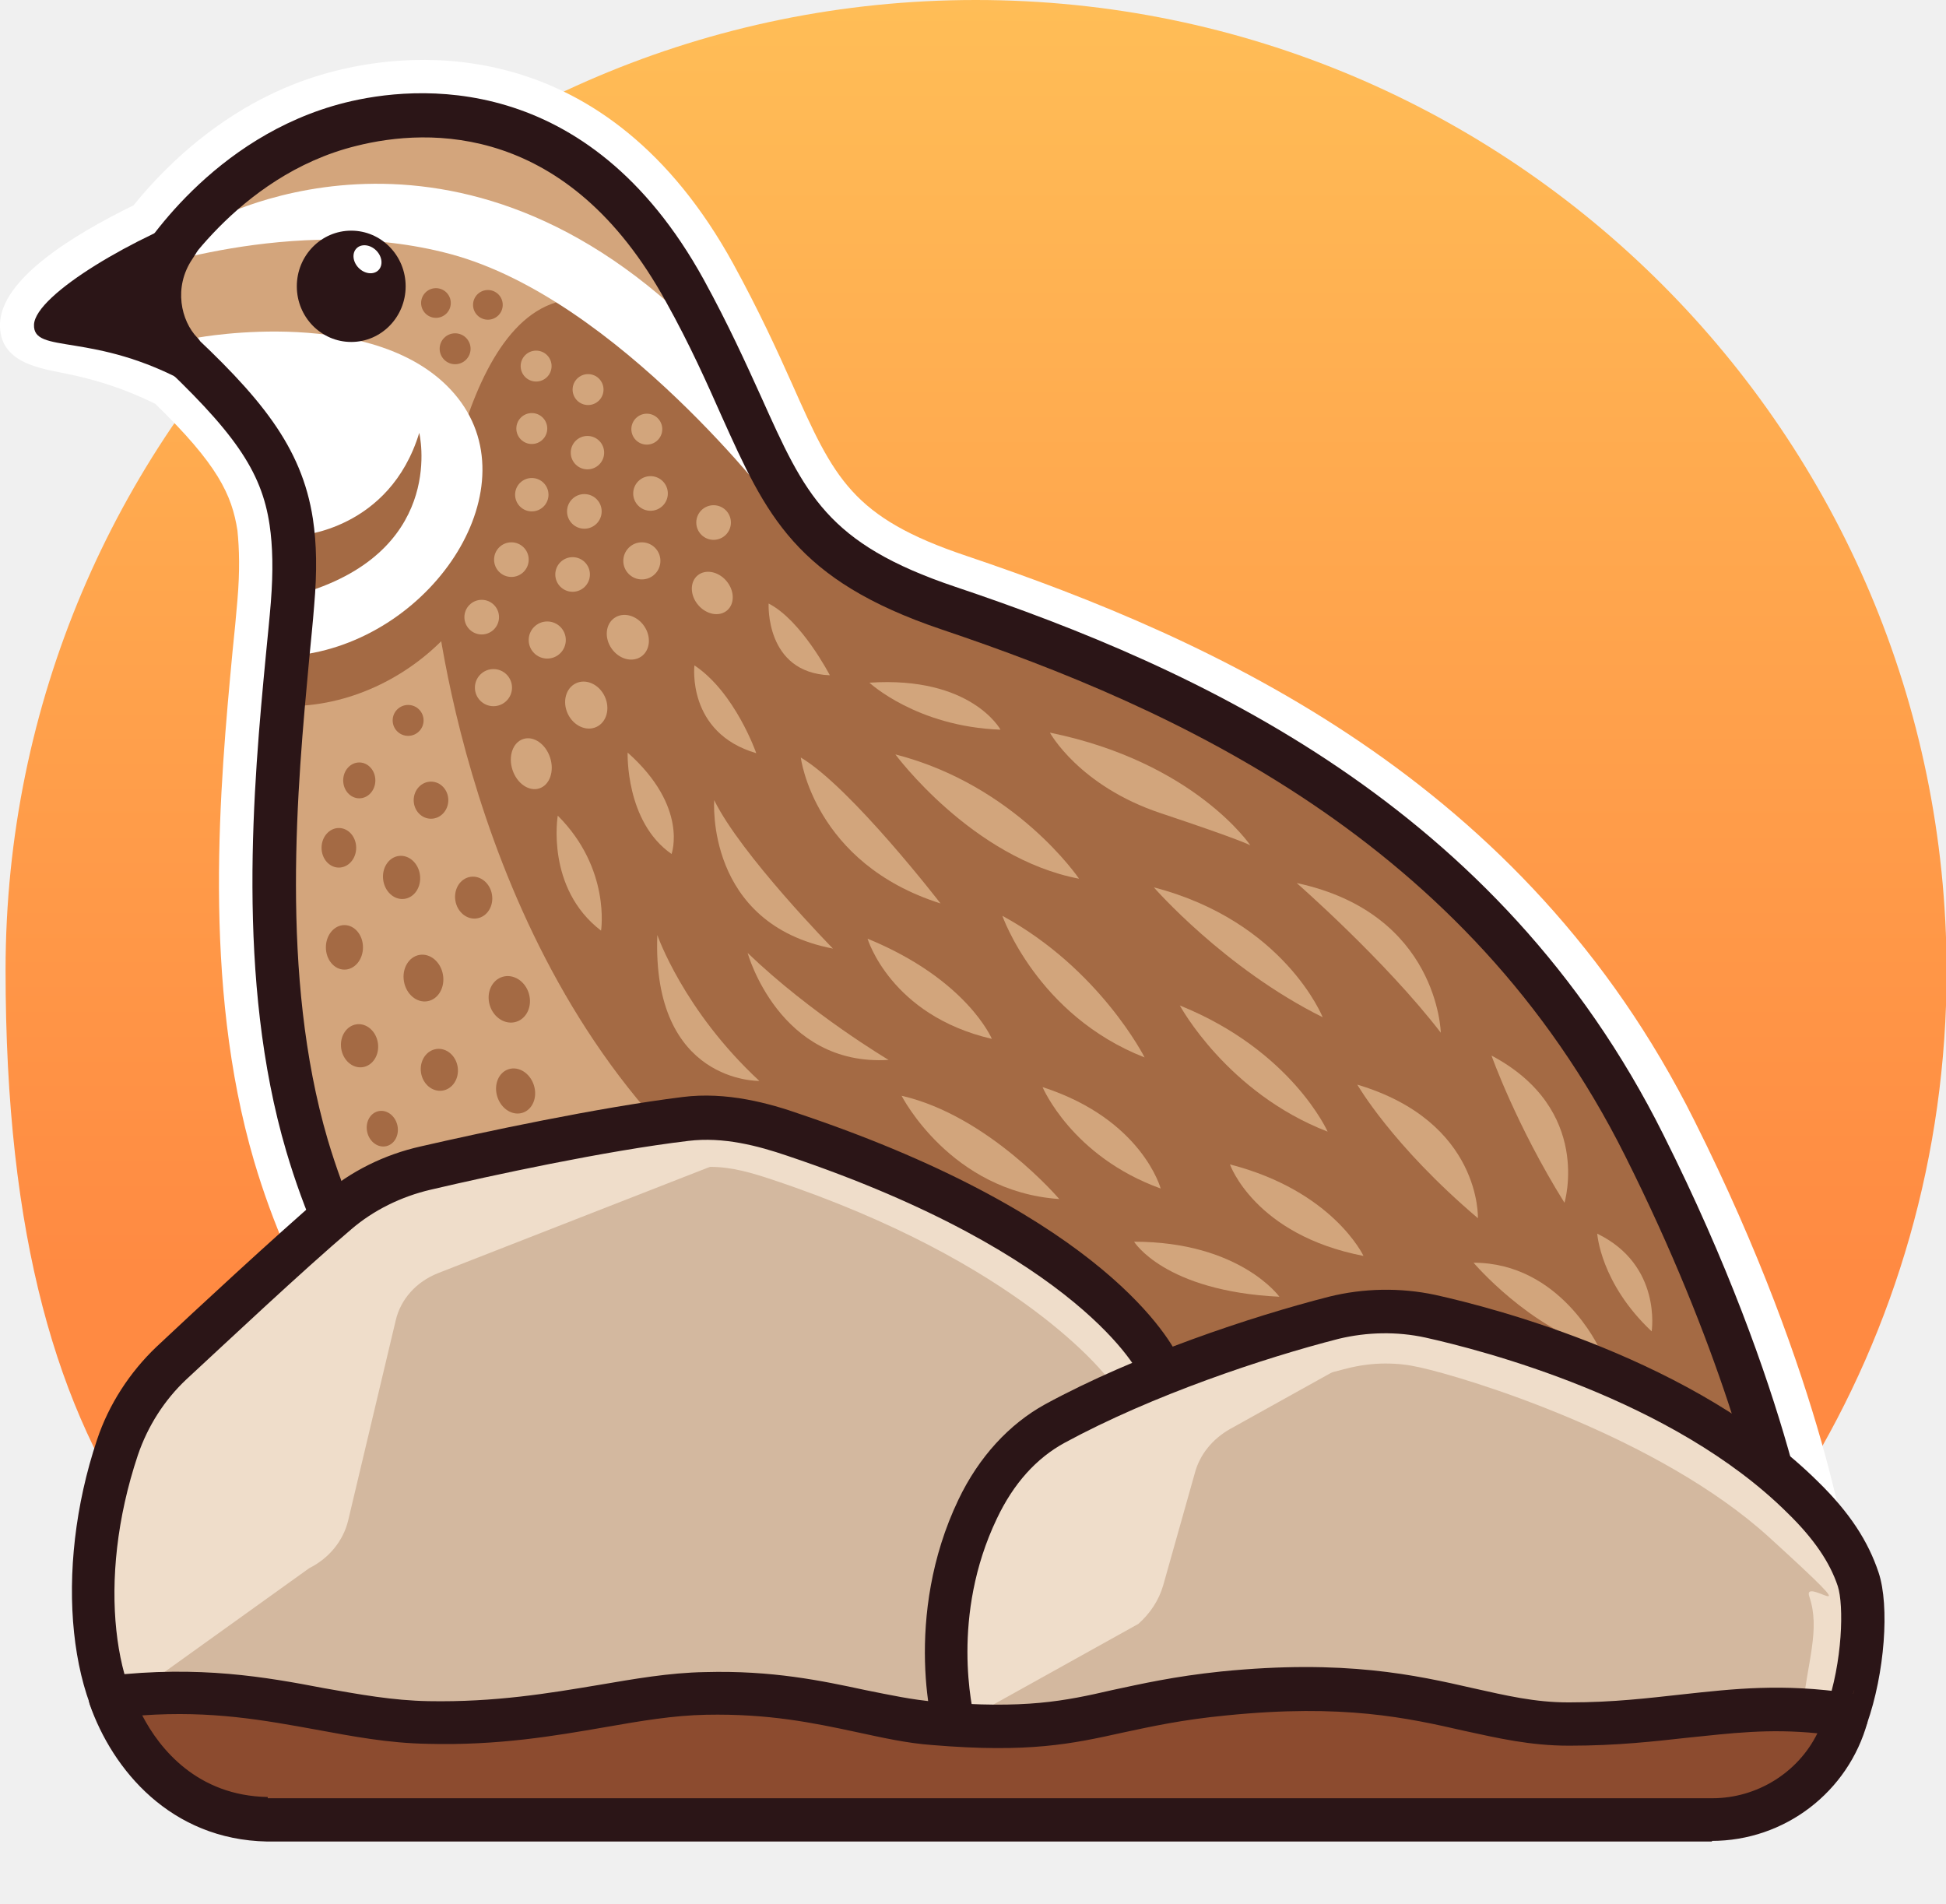
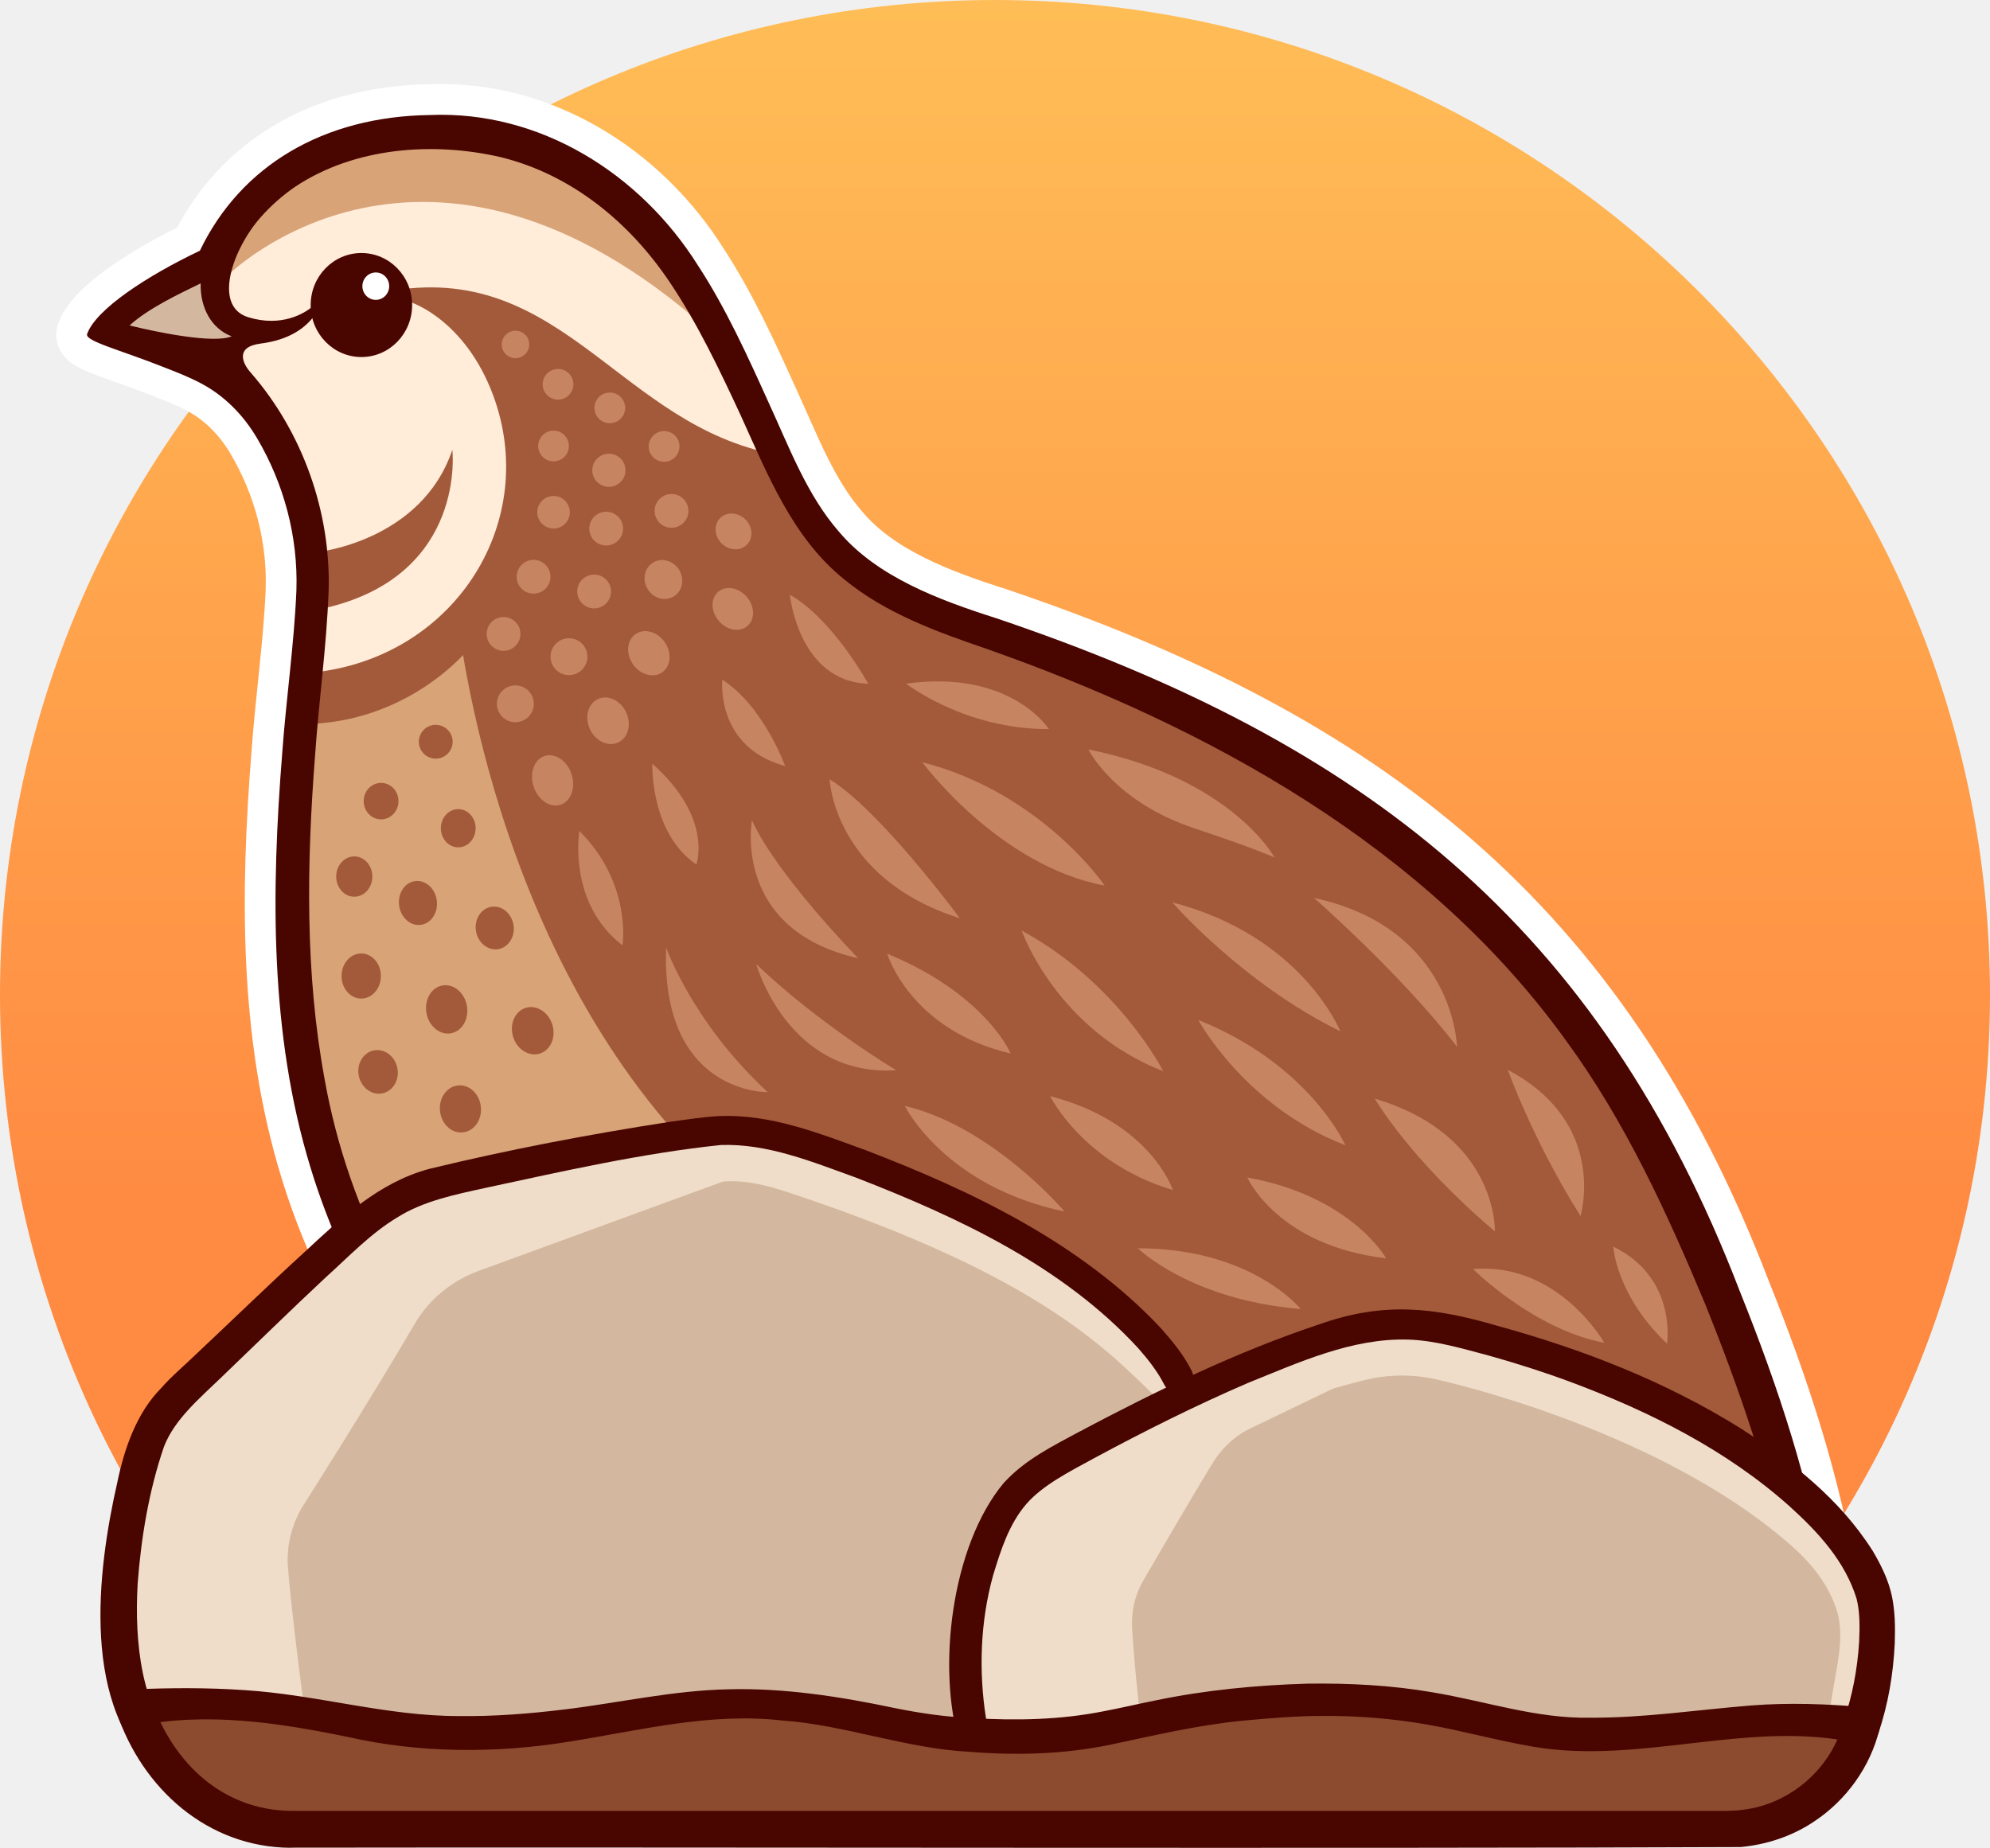
- <svg xmlns="http://www.w3.org/2000/svg" id="Layer_1" version="1.1" viewBox="0 0 314.7 307.9">
+ <svg xmlns="http://www.w3.org/2000/svg" id="Layer_1" data-name="Layer 1" viewBox="0 0 323.66 300.6">
  <defs>
    <style>
-       .st0 {
-         fill: #2b1517;
+       .cls-1 {
+         fill: #c68460;
      }

-       .st1 {
+       .cls-2 {
+         fill: #ffecd9;
+       }
+ 
+       .cls-3 {
+         fill: #a35a3a;
+       }
+ 
+       .cls-4 {
        fill: url(#linear-gradient);
      }

-       .st2 {
+       .cls-5 {
        fill: #efddca;
      }

-       .st3 {
+       .cls-6 {
        fill: #8c4b2f;
      }

-       .st4 {
+       .cls-7 {
        fill: #d3b89f;
      }

-       .st5 {
-         fill: #d3a57c;
+       .cls-8 {
+         fill: #490500;
      }

-       .st6 {
-         fill: #a46a44;
-       }
- 
-       .st7 {
+       .cls-9, .cls-10 {
        fill: #fff;
      }

-       .st8 {
-         fill: #d2a57c;
+       .cls-10 {
+         stroke: #fff;
+         stroke-miterlimit: 10;
+         stroke-width: 10px;
+       }
+ 
+       .cls-11 {
+         fill: #d8a377;
      }
    </style>
-     <linearGradient id="linear-gradient" x1="157.8" y1="205.7" x2="157.8" y2="-82.7" gradientUnits="userSpaceOnUse">
+     <linearGradient id="linear-gradient" x1="161.83" y1="198.41" x2="161.83" y2="-79.73" gradientUnits="userSpaceOnUse">
      <stop offset="0" stop-color="#ff8a42" />
      <stop offset="1" stop-color="#ffd25f" />
    </linearGradient>
  </defs>
-   <path class="st1" d="M83.5,295.2h148.7c49.2-26.5,82.6-78.5,82.6-138.2C314.7,70.3,244.5,0,157.8,0S.9,70.3.9,156.9s33.4,111.7,82.6,138.2Z" />
+   <path class="cls-4" d="M56.59,284.73h210.48c34.63-29.68,56.59-73.72,56.59-122.9C323.66,72.45,251.2,0,161.83,0S0,72.45,0,161.83c0,49.18,21.96,93.22,56.59,122.9Z" />
+   <path class="cls-10" d="M297.15,258.22c-2.63-16.59-7.92-32.59-14.16-48.11-22.97-59.87-61.37-89.41-120.95-109.54-9.26-2.95-19.41-6.72-25.61-14.1-5.22-5.99-8.09-13.77-11.44-21.03-3.44-7.61-6.94-15.33-11.53-22.35-9.35-14.84-25.62-25.13-43.55-24.38-17.3.24-30.76,8.24-37.4,22.07-8.56,4.08-16.89,9.51-18.34,13.54-.42,1.17,5.22,2.53,12.55,5.44,1.73.69,3.8,1.45,5.97,2.6,3.83,2.02,6.91,5.18,9.11,8.91,4.39,7.43,6.69,16.05,6.41,24.74-.36,8.7-1.68,17.73-2.31,26.52-1.79,22.45-2.06,45.64,4.61,67.43,12.1,39.69,45.8,70.53,85.14,82.37,37.32,11.43,77.27,4.7,113.48-7.22,12.2-4.38,25.37-6.35,38.28-4.82,3.41.31,7.02,1.27,10.34,2.16,0,0-.58-4.21-.58-4.21Z" />
  <g>
-     <path class="st7" d="M293.7,254.8c-.1-1.2-3.9-29.4-24.7-71.1-26.7-53.3-75.2-75.3-114.5-88.6-20.8-7-24.3-14.9-31.4-30.7-2.5-5.5-5.3-11.7-9.3-19-18.8-34.1-46.8-31.4-58-28.6-15.4,3.8-25.6,14.3-30.7,20.9-9.9,4.7-19.5,11.1-19.7,14.9,0,2.8,8.6,1.2,22.6,8.3,10.6,10.2,14.3,16.2,15.6,24.2.5,3.4.6,7.4.2,12.5-.2,2.5-.5,5.4-.8,8.5-2,20.9-4.9,52.5,3.3,80.3,11.3,38.2,40.9,68.1,81.1,82.1,15.1,5.2,30.4,7.3,45.3,7.3,28.5,0,55.4-7.5,75.7-14.2,22.5-7.5,40.8-2.8,40.9-2.7l5,1.4-.6-5.2v-.3Z" />
-     <path class="st7" d="M172.7,281.1c-16.8,0-32.6-2.5-47.1-7.6-41.9-14.5-72.7-45.8-84.5-85.7-8.5-28.9-5.5-61.1-3.5-82.4.3-2.9.6-5.9.8-8.4.4-4.7.3-8.2,0-11.2-.9-5.8-3.2-10.7-13.3-20.5-6.7-3.3-12-4.4-15.5-5.1C5.5,59.4-.2,58.2,0,52.3c.3-7.2,11.6-14.2,21.6-19.1,5.5-6.8,16.5-17.8,32.9-21.8,12.4-3.1,43.5-6.2,64.1,31.3,4.1,7.5,7,13.8,9.5,19.4,6.8,15.3,9.7,21.6,28.2,27.8,40.3,13.6,90.2,36.2,117.7,91.3,21.3,42.5,25.1,71.7,25.2,72.9h0l1.7,13.3-13-3.5c-.1,0-17.1-4.3-37.8,2.6-18.7,6.2-47,14.5-77.4,14.5h0ZM14.6,50.1c4,.9,9.5,2.5,15.9,5.8l.7.4.6.6c11.4,11,15.7,17.9,17.2,27.3.6,3.8.7,8.2.2,13.7-.2,2.6-.5,5.6-.8,8.6-1.9,20.5-4.8,51.4,3.1,78.2,10.8,36.5,39.1,65.1,77.6,78.4,13.3,4.6,28,7,43.5,7,28.8,0,56-8,73.9-13.9,18.9-6.3,34.8-4.6,41.2-3.4-1.4-8.1-6.8-32.7-23.7-66.5-25.8-51.5-73.1-72.9-111.4-85.8-23.1-7.8-27.4-17.5-34.7-33.7-2.4-5.4-5.2-11.5-9.1-18.6-16.3-29.7-39.5-29-51.8-25.9-14,3.5-23.3,13.3-27.6,18.9l-.8,1-1.2.6c-5.8,2.7-10.1,5.4-12.9,7.5v-.2Z" />
+     <g>
+       <path class="cls-11" d="M32.67,48.25c-.07.17-.07.18,0,0h0Z" />
+       <path class="cls-11" d="M269.95,188.58c-24.69-49.38-69.11-72.22-112.53-86.84-28.47-9.59-27.23-21.92-40.73-47.8-23.4-1.75-47.05-1.12-70.08-1.12-4.75-.4-9.66-1.11-14.66-1.95-.14,1.84.32,4.46,2.83,7.45,13.51,16.1,17.32,23.78,15.79,42.68-1.52,18.74-7.17,56.12,2.49,87.57,9.66,31.46,34.81,64.24,79.56,79.75,45.71,15.84,94.81,1,118.74-6.97,23.92-7.97,42.98-2.77,42.98-2.77,0,0-3.54-28.35-24.37-70Z" />
+       <path class="cls-11" d="M116.69,53.94c-.61-1.17-1.24-2.36-1.92-3.59-14.62-26.58-36.18-32.34-54.05-27.91-19.07,4.73-27.34,24.03-28.05,25.82-.07.18-.07.17,0,0,.01-.04.03-.07.05-.12,0,0-.64,1.03-.76,2.74,5,.84,9.91,1.55,14.66,1.95,23.02,0,46.68-.63,70.08,1.12Z" />
+       <path class="cls-3" d="M73.93,96.18s4.14,55.53,39.26,91.75c0,0-1-2,0,0,24,23,51,44,84,48,28.75,3.99,64.42,10.09,91.4-1.71-3.68-11.38-10.4-29.16-18.64-45.65-24.69-49.38-69.11-72.22-112.53-86.84-29.76-10.02-24.83-18.37-40.43-46.73-2.57-4.67-43.14-9.68-46.08-13.07-25.4-16.84,5.39,36.86,3.02,54.24Z" />
+       <path class="cls-3" d="M65.81,93.15c-3.23,2.94-6.86,5.95-10.09,9.03-1.65,1.58-3.29,3.17-4.92,4.77-.58.57-1.43,1.25-2.1,1.99,1.22,5.4,2.98,8.75,2.98,8.75,20.82-1.46,37.15-21.57,30.33-36.88-5.85,3.48-11.18,7.76-16.21,12.34Z" />
+       <path class="cls-2" d="M33.99,52.87s10.95,6.2,19.49-4.14c2.73.77,6.45-.15,9.89-.3s12.37,3.84,16.84,15.88c7.53,20.31-5.85,42-28.24,44.96,0,0,4.6-19.2-4.29-31.31-8.89-12.11-13.69-25.09-13.69-25.09Z" />
+       <path class="cls-3" d="M51.71,89.79s16.84-1.77,21.86-16.61c0,0,2.33,19.94-19.95,25.55-9.98,2.52-1.9-8.94-1.9-8.94Z" />
+       <path class="cls-2" d="M37.01,44.82s32.12-32.12,78.2,8.86c0,0,9.3,9.08,8.64,19.72-24.15-5.98-33.67-31.9-62.25-25.7-5.03,1.09-10.96,5.36-14.92,6.05-9.05,1.6-16.03-6.38-14.49-7.18l4.82-1.76Z" />
+       <path class="cls-7" d="M38.51,39.32c-8.15,3.02-22.28,10.48-22.75,14.73-.2,1.79,4.57,2.22,11,4.77,2.93,1.16,6.74,2.64,10.36,6.23,0,0,2.93-8.39,1.41-10.93-4.98-8.28-.02-14.8-.02-14.8Z" />
+       <ellipse class="cls-8" cx="58.78" cy="49.62" rx="8.25" ry="8.46" />
+       <ellipse class="cls-9" cx="61.12" cy="46.55" rx="2.18" ry="2.23" />
+       <circle class="cls-1" cx="90.76" cy="62.51" r="2.5" />
+       <circle class="cls-1" cx="90.03" cy="83.33" r="2.65" />
+       <circle class="cls-1" cx="86.78" cy="93.82" r="2.75" />
+       <circle class="cls-1" cx="98.59" cy="85.99" r="2.75" />
+       <circle class="cls-1" cx="81.9" cy="103.12" r="2.75" />
+       <circle class="cls-1" cx="92.54" cy="106.82" r="3" />
+       <ellipse class="cls-1" cx="89.88" cy="126.93" rx="3.25" ry="4.17" transform="translate(-34.93 34.13) rotate(-18.06)" />
+       <ellipse class="cls-1" cx="98.89" cy="117.25" rx="3.25" ry="3.9" transform="translate(-40.45 53.14) rotate(-25.15)" />
+       <ellipse class="cls-1" cx="119.19" cy="99.06" rx="3" ry="3.66" transform="translate(-35.79 100.38) rotate(-40.22)" />
+       <ellipse class="cls-1" cx="105.53" cy="106.27" rx="3.15" ry="3.79" transform="translate(-41.78 79.25) rotate(-34.81)" />
+       <circle class="cls-1" cx="83.82" cy="114.49" r="3" />
+       <circle class="cls-3" cx="70.87" cy="120.66" r="2.75" />
+       <ellipse class="cls-3" cx="74.53" cy="134.73" rx="2.83" ry="3.11" />
+       <ellipse class="cls-3" cx="61.98" cy="130.32" rx="2.83" ry="2.97" />
+       <ellipse class="cls-3" cx="57.62" cy="142.59" rx="2.94" ry="3.28" />
+       <ellipse class="cls-3" cx="58.75" cy="158.77" rx="3.2" ry="3.67" />
+       <ellipse class="cls-3" cx="67.97" cy="146.89" rx="3.09" ry="3.59" transform="translate(-17.65 9.54) rotate(-7.11)" />
+       <ellipse class="cls-3" cx="61.5" cy="174.36" rx="3.2" ry="3.56" transform="translate(-31.87 14.78) rotate(-10.9)" />
+       <ellipse class="cls-3" cx="72.66" cy="164.19" rx="3.34" ry="3.95" transform="translate(-27.21 14.98) rotate(-9.92)" />
+       <ellipse class="cls-3" cx="74.89" cy="180.39" rx="3.34" ry="3.84" transform="translate(-18.09 8.62) rotate(-5.88)" />
+       <ellipse class="cls-3" cx="80.48" cy="150.95" rx="3.09" ry="3.49" transform="translate(-22.78 14.56) rotate(-9.06)" />
+       <ellipse class="cls-3" cx="86.64" cy="167.68" rx="3.34" ry="3.89" transform="translate(-44.62 32.05) rotate(-16.74)" />
+       <ellipse class="cls-3" cx="100.09" cy="200.27" rx="3.52" ry="4.45" transform="translate(-82.09 70.12) rotate(-27.9)" />
+       <ellipse class="cls-3" cx="99.09" cy="217.6" rx="3.37" ry="4.25" transform="translate(-97.7 81.8) rotate(-30.91)" />
+       <ellipse class="cls-3" cx="114.51" cy="204.38" rx="3.42" ry="4.32" transform="translate(-101.06 112.66) rotate(-37.69)" />
+       <ellipse class="cls-3" cx="132.22" cy="221.31" rx="3.6" ry="4.55" transform="translate(-117.59 157.62) rotate(-44.84)" />
+       <ellipse class="cls-3" cx="115.99" cy="219.99" rx="3.7" ry="4.67" transform="translate(-100.59 97.75) rotate(-32.76)" />
+       <ellipse class="cls-3" cx="136.01" cy="236.47" rx="3.61" ry="4.56" transform="translate(-136.75 240.46) rotate(-60.93)" />
+       <ellipse class="cls-3" cx="151.95" cy="233.32" rx="3.7" ry="4.67" transform="translate(-125.03 261.74) rotate(-62.78)" />
+       <ellipse class="cls-3" cx="175.62" cy="241.73" rx="3.21" ry="4.05" transform="translate(-100.09 356.87) rotate(-76.67)" />
+       <ellipse class="cls-3" cx="194.4" cy="246.47" rx="2.9" ry="3.66" transform="translate(-78.44 401.69) rotate(-81.37)" />
+       <ellipse class="cls-3" cx="206" cy="254.15" rx="2.77" ry="3.5" transform="translate(-63.06 440.25) rotate(-85.64)" />
+       <ellipse class="cls-3" cx="218.41" cy="247.94" rx="2.5" ry="3.11" transform="translate(-30.01 465.81) rotate(-89.88)" />
+       <ellipse class="cls-3" cx="181.49" cy="253.88" rx="3.21" ry="4.06" transform="translate(-95.24 398.16) rotate(-81.98)" />
+       <ellipse class="cls-3" cx="160.37" cy="247.46" rx="3.63" ry="4.58" transform="translate(-124.66 323.04) rotate(-71.9)" />
+       <ellipse class="cls-3" cx="86.08" cy="196.03" rx="3.51" ry="4.29" transform="translate(-69.43 48.88) rotate(-22.87)" />
+       <ellipse class="cls-1" cx="107.9" cy="94.27" rx="3" ry="3.23" transform="translate(-33.45 70.81) rotate(-31.72)" />
+       <circle class="cls-1" cx="96.63" cy="96.22" r="2.75" />
+       <circle class="cls-1" cx="109.22" cy="83.11" r="2.75" />
+       <ellipse class="cls-1" cx="119.3" cy="86.45" rx="2.75" ry="3.07" transform="translate(-26.07 110.41) rotate(-45.29)" />
+       <circle class="cls-1" cx="90.03" cy="72.55" r="2.5" />
+       <circle class="cls-1" cx="99.03" cy="76.5" r="2.7" />
+       <circle class="cls-1" cx="108.01" cy="72.62" r="2.5" />
+       <circle class="cls-1" cx="99.18" cy="66.35" r="2.5" />
+       <circle class="cls-1" cx="83.84" cy="56.03" r="2.24" />
+       <path class="cls-1" d="M117.48,110.57s-1.19,10.94,10.22,14.05c0,0-3.53-9.78-10.22-14.05Z" />
+       <path class="cls-1" d="M128.46,96.74s1.38,14.1,12.75,14.49c0,0-5.76-10.54-12.75-14.49Z" />
+       <path class="cls-1" d="M106.1,124.24s-.42,11.21,7.15,16.39c0,0,2.8-7.57-7.15-16.39Z" />
+       <path class="cls-1" d="M94.23,135.17s-1.99,11.67,7.01,18.61c0,0,1.62-9.97-7.01-18.61Z" />
+       <path class="cls-1" d="M134.93,126.78s.66,16.1,21.19,22.6c0,0-13.07-17.72-21.19-22.6Z" />
+       <path class="cls-1" d="M122.3,133.43s-3.32,17.8,17.28,22.45c0,0-13.29-13.59-17.28-22.45Z" />
+       <path class="cls-1" d="M108.34,154.11s4.21,12.18,16.54,23.56c0,0-17.43.37-16.54-23.56Z" />
+       <path class="cls-1" d="M123,156.84s5.13,18.39,22.77,17.26c0,0-12.47-7.43-22.77-17.26Z" />
+       <path class="cls-1" d="M131.05,184.25s.8,16.02,18.62,15.62c0,0-11.82-8.81-18.62-15.62Z" />
+       <path class="cls-1" d="M161.64,206.72s6.67,14.51,21.93,11.07c0,0-10.53-6.88-21.93-11.07Z" />
+       <path class="cls-1" d="M199.51,221.91s9.36,10.18,26.13,6.11c0,0-11.72-5.21-26.13-6.11Z" />
+       <path class="cls-1" d="M144.3,155.14s3.69,12.41,20.08,16.24c0,0-3.99-9.6-20.08-16.24Z" />
+       <path class="cls-1" d="M149.99,123.98s12.41,16.84,29.68,20.08c0,0-10.19-15.06-29.68-20.08Z" />
+       <path class="cls-1" d="M147.36,111.21s9.64,7.5,23.23,7.38c0,0-6.2-9.75-23.23-7.38Z" />
+       <path class="cls-1" d="M177.02,121.91s4.14,8.49,17.28,12.85c9.36,3.1,13,4.73,13,4.73,0,0-6.94-12.85-30.27-17.58Z" />
+       <path class="cls-1" d="M166.16,151.37s5.61,16.1,23.04,22.89c0,0-7.24-14.33-23.04-22.89Z" />
+       <path class="cls-1" d="M190.68,146.8s11.37,13.14,27.32,20.97c0,0-6.2-15.51-27.32-20.97Z" />
+       <path class="cls-1" d="M213.71,146.06s14.25,12.48,23.26,24.22c0,0-.37-19.27-23.26-24.22Z" />
+       <path class="cls-1" d="M194.89,165.92s7.61,14.1,23.92,20.38c0,0-5.76-13.14-23.92-20.38Z" />
+       <path class="cls-1" d="M170.8,178.31s5.36,10.93,19.96,15.27c0,0-3.59-11.04-19.96-15.27Z" />
+       <path class="cls-1" d="M202.87,191.54s4.8,11.05,22.58,13.16c0,0-5.62-10.1-22.58-13.16Z" />
+       <path class="cls-1" d="M223.59,178.71s5.64,9.81,19.54,21.6c0,0,.57-15.62-19.54-21.6Z" />
+       <path class="cls-1" d="M245.24,174.04s4.01,11.34,11.82,23.78c0,0,4.57-15.14-11.82-23.78Z" />
+       <path class="cls-1" d="M147.16,179.9s6.45,13.12,25.99,17.18c0,0-11.74-13.83-25.99-17.18Z" />
+       <path class="cls-1" d="M185.06,203.06s8.57,8.42,26.49,9.88c0,0-7.88-9.88-26.49-9.88Z" />
+       <path class="cls-1" d="M221.63,216.12s13.44,10.81,27.51,6.9c0,0-10.39-8.25-27.51-6.9Z" />
+       <path class="cls-1" d="M239.58,206.44s9.84,9.82,21.35,11.99c0,0-7.47-13.17-21.35-11.99Z" />
+       <path class="cls-1" d="M262.38,202.78s.47,7.96,8.75,15.79c0,0,1.7-10.7-8.75-15.79Z" />
+     </g>
+     <path class="cls-8" d="M297.15,258.22c-2.63-16.59-7.92-32.59-14.16-48.11-22.97-59.87-61.37-89.41-120.95-109.54-9.26-2.95-19.41-6.72-25.61-14.1-5.22-5.99-8.09-13.77-11.44-21.03-3.44-7.61-6.94-15.33-11.53-22.35-9.35-14.84-25.62-25.13-43.55-24.38-17.3.24-30.76,8.24-37.4,22.07-8.56,4.08-16.89,9.51-18.34,13.54-.42,1.17,5.22,2.53,12.55,5.44,1.73.69,3.8,1.45,5.97,2.6,3.83,2.02,6.91,5.18,9.11,8.91,4.39,7.43,6.69,16.05,6.41,24.74-.36,8.7-1.68,17.73-2.31,26.52-1.79,22.45-2.06,45.64,4.61,67.43,12.1,39.69,45.8,70.53,85.14,82.37,37.32,11.43,77.27,4.7,113.48-7.22,12.2-4.38,25.37-6.35,38.28-4.82,3.41.31,7.02,1.27,10.34,2.16,0,0-.58-4.21-.58-4.21ZM21.07,52.94c3.1-2.81,7.96-5.08,11.57-6.85-.11,3.93,1.72,7.37,5.04,8.62-2.95,1.26-12.48-.74-16.61-1.77ZM281.13,254.09c-9.22-.27-18.47.92-27.33,3.5-4.23,1.24-8.57,2.83-12.8,4.07-33.34,10.28-69.87,15.55-103.69,5.18-41.85-12.45-76.76-47.76-84.51-91.26-3.2-17.3-2.92-35.1-1.56-52.64.62-9.01,1.87-17.7,2.21-26.83.37-12.8-4.19-25.7-12.57-35.38-.06-.07-.12-.14-.18-.21-1.2-1.36-2.54-4.09,1.68-4.63,4.65-.59,7.42-2.55,8.97-4.87.76-.96,4.13-1.74,3.05-3.08-1.33-1.35-2.42,1.22-3.5,1.86-1.38,1.22-5.17,3.46-10.54,1.8-5.85-1.81-2.46-11.22,2.1-16.33,1.64-1.84,3.49-3.48,5.53-4.88,9.65-6.43,22.42-7.39,33.52-4.81,11.49,2.85,20.94,10.61,27.51,20.46,4.51,6.74,7.99,14.08,11.41,21.44,4.35,9.54,8.43,20.03,16.97,26.84,6.61,5.42,14.95,8.46,22.9,11.17,36.19,12.73,71.66,32.19,94.44,63.83,9.62,13.14,16.44,28.07,22.69,43.04,5.53,13.79,10.47,28,13.31,42.6-3.19-.51-6.38-.77-9.62-.87Z" />
  </g>
  <g>
-     <path class="st5" d="M24.4,44.8c-1.4,3,10.9-19.4,32.2-24.7,21.3-5.3,39.4.3,54.1,26.9,15.6,28.4,12.9,41.4,42.6,51.4,43.4,14.6,87.8,37.5,112.5,86.8,20.8,41.6,24.4,70,24.4,70,0,0-19.1-5.2-43,2.8-23.9,8-73,22.8-118.7,7-44.7-15.5-69.6-48.3-78.9-79.7s-3.9-68.8-2.4-87.6c1.5-18.9-2.8-26.6-20.2-42.7-6.2-5.8-2.7-10.2-2.7-10.2h.1Z" />
-     <path class="st6" d="M69.9,92.9s4.1,55.5,39.3,91.7c0,0-1-2,0,0,24,23,51,44,84,48,28.7,4,63.2,6.7,90.2-5.1-3.7-11.4-9.2-25.8-17.4-42.3-24.7-49.4-69.1-72.2-112.5-86.8-29.8-10-27-23-42.6-51.4-2.6-4.7-3,8.8-6,5.4-25.4-16.8-32.5,23.1-34.9,40.5h0Z" />
-     <path class="st6" d="M62.4,89.6c-3.2,2.9-6.4,5.9-9.5,9s-3.2,3.2-4.7,4.8c-.6.6-1.4,1.3-2,2,1.2,5.4,2.9,8.7,2.9,8.7,20-1.5,36.4-21.6,29.6-36.9-5.9,3.5-11.2,7.8-16.2,12.3h-.1Z" />
-     <path class="st7" d="M32,54.6s29.1-5.4,41.5,9.1c12.7,14.8-3.2,39.3-24.8,42.2,0,0,4.4-19.2-4.1-31.3-8.6-12.1-12.6-20-12.6-20Z" />
-     <path class="st6" d="M48.4,86.6s14.6-.9,19.4-16.6c0,0,4.4,18.2-17.5,25.5-6,.5-1.9-8.9-1.9-8.9Z" />
-     <path class="st7" d="M33.3,36.2s38.8-22.6,78.9,16.6l13.5,29.5s-25.7-33.9-52.8-41.2c-25.6-6.9-52.9,3.7-49.1,2.2,0,0,9.5-7.1,9.5-7.1Z" />
-     <path class="st0" d="M172.7,275.6c-14.9,0-30.2-2-45.3-7.3-40.2-13.9-69.8-43.8-81.1-82.1-8.2-27.8-5.3-59.4-3.3-80.3.3-3.1.6-6,.8-8.5.4-5.1.3-9.1-.2-12.5-1.3-8.8-5.8-15.2-18.9-27.4-6.6-6.1-5.1-12.1-3.2-14.7,1.4-2.4,12.8-20.8,34.3-26.2,11.2-2.8,39.2-5.5,58,28.6,4,7.3,6.8,13.5,9.3,19,7.1,15.8,10.6,23.7,31.4,30.7,39.3,13.2,87.9,35.3,114.5,88.6,20.9,41.7,24.6,69.9,24.7,71.1l.6,5.2-5-1.4c-.2,0-18.4-4.8-40.9,2.7-20.3,6.8-47.2,14.2-75.7,14.2v.3ZM27.2,47c-.3.5-1,2.4,2.3,5.5,12.6,11.6,19.3,19.7,21.1,31.4.6,4,.7,8.4.2,14.1-.2,2.6-.5,5.5-.8,8.6-1.9,20.4-4.8,51.1,3,77.7,10.7,36,38.6,64.2,76.7,77.4,42,14.5,86.6,3,116.5-7,17.4-5.8,32.2-4.9,39.8-3.8-1.9-9.7-7.8-33.3-23.2-64-25.5-51-72.5-72.3-110.5-85.1-23.7-8-28.4-18.5-35.6-34.5-2.4-5.4-5.1-11.5-9-18.5-15.8-28.8-38.2-28.2-50.1-25.2-19.5,4.8-29.9,22.8-30,23l-.3.4h0ZM24.4,44.8h0Z" />
-     <path class="st0" d="M34.3,33.9c-12.1,4.1-28.6,13.7-28.8,18.6s9.6,1,25.1,9.6c0,0,3.9-4.8,1.3-7.5s-3.9-8.1-.8-12.7,3.1-8,3.1-8h0Z" />
-     <ellipse class="st0" cx="56.8" cy="46.3" rx="8.8" ry="9" />
-     <ellipse class="st7" cx="59.4" cy="41.9" rx="2" ry="2.5" transform="translate(-12.2 54.3) rotate(-45)" />
-     <circle class="st6" cx="73.6" cy="56.4" r="2.5" />
-     <circle class="st8" cx="86.7" cy="59.2" r="2.5" />
-     <circle class="st8" cx="86" cy="80" r="2.7" />
-     <circle class="st8" cx="82.7" cy="90.5" r="2.8" />
-     <circle class="st8" cx="94.5" cy="82.7" r="2.8" />
-     <circle class="st8" cx="77.9" cy="99.8" r="2.8" />
-     <circle class="st8" cx="88.5" cy="103.5" r="3" />
-     <ellipse class="st8" cx="85.9" cy="123.5" rx="3.2" ry="4.2" transform="translate(-34.1 32.8) rotate(-18.1)" />
-     <ellipse class="st8" cx="94.8" cy="114" rx="3.3" ry="3.9" transform="translate(-39.4 51) rotate(-25.1)" />
-     <ellipse class="st8" cx="115.2" cy="95.9" rx="3" ry="3.7" transform="translate(-34.7 97) rotate(-40.2)" />
-     <ellipse class="st8" cx="101.5" cy="103" rx="3.2" ry="3.8" transform="translate(-40.6 76.4) rotate(-34.8)" />
-     <circle class="st8" cx="79.8" cy="111.2" r="3" />
-     <circle class="st6" cx="66" cy="116.5" r="2.5" />
-     <ellipse class="st6" cx="69.7" cy="129.4" rx="2.8" ry="3" />
-     <ellipse class="st6" cx="58.1" cy="126.2" rx="2.6" ry="2.9" />
-     <ellipse class="st6" cx="54.8" cy="137.1" rx="2.8" ry="3.2" />
-     <ellipse class="st6" cx="55.7" cy="153.2" rx="3" ry="3.6" />
-     <ellipse class="st6" cx="64.9" cy="141.9" rx="3" ry="3.5" transform="translate(-17 9.1) rotate(-7.1)" />
-     <ellipse class="st6" cx="58.2" cy="169.1" rx="3" ry="3.5" transform="translate(-23.3 9.9) rotate(-8.1)" />
-     <ellipse class="st6" cx="61.8" cy="182.5" rx="2.5" ry="2.9" transform="translate(-38.3 17.9) rotate(-12.6)" />
-     <ellipse class="st6" cx="68.5" cy="158.2" rx="3.2" ry="3.8" transform="translate(-26.2 14.1) rotate(-9.9)" />
-     <ellipse class="st6" cx="71" cy="173" rx="3" ry="3.4" transform="translate(-23.9 11.9) rotate(-8.2)" />
-     <ellipse class="st6" cx="76.6" cy="145.2" rx="3" ry="3.4" transform="translate(-22 13.9) rotate(-9.1)" />
-     <ellipse class="st6" cx="82.4" cy="161.6" rx="3.3" ry="3.8" transform="translate(-43 30.5) rotate(-16.7)" />
-     <ellipse class="st6" cx="83.4" cy="176.4" rx="3.1" ry="3.7" transform="translate(-50.2 34.2) rotate(-17.9)" />
-     <ellipse class="st6" cx="96" cy="197" rx="3.5" ry="4.4" transform="translate(-81 67.8) rotate(-27.9)" />
-     <ellipse class="st6" cx="95" cy="214.3" rx="3.4" ry="4.3" transform="translate(-96.6 79.2) rotate(-30.9)" />
-     <ellipse class="st6" cx="110.5" cy="201" rx="3.4" ry="4.3" transform="translate(-99.9 109.6) rotate(-37.7)" />
-     <ellipse class="st6" cx="128.2" cy="218.2" rx="3.6" ry="4.5" transform="translate(-116.5 153.7) rotate(-44.8)" />
-     <ellipse class="st6" cx="112.1" cy="216.5" rx="3.7" ry="4.7" transform="translate(-99.4 95.2) rotate(-32.8)" />
-     <ellipse class="st6" cx="132.1" cy="233.3" rx="3.6" ry="4.6" transform="translate(-136 235.2) rotate(-60.9)" />
-     <ellipse class="st6" cx="147.9" cy="230" rx="3.7" ry="4.7" transform="translate(-124.3 256.4) rotate(-62.8)" />
-     <ellipse class="st6" cx="171.5" cy="238.2" rx="3.2" ry="4.1" transform="translate(-99.8 350.3) rotate(-76.7)" />
-     <ellipse class="st6" cx="190.3" cy="243" rx="2.9" ry="3.7" transform="translate(-78.4 394.9) rotate(-81.4)" />
-     <ellipse class="st6" cx="202.1" cy="251" rx="2.8" ry="3.5" transform="translate(-63.7 433.2) rotate(-85.6)" />
-     <ellipse class="st6" cx="214.3" cy="244.5" rx="2.5" ry="3.1" transform="translate(-30.6 458.4) rotate(-89.9)" />
-     <ellipse class="st6" cx="177.4" cy="250.5" rx="3.2" ry="4.1" transform="translate(-95.4 391.3) rotate(-82)" />
-     <ellipse class="st6" cx="156.4" cy="244.2" rx="3.6" ry="4.6" transform="translate(-124.3 317) rotate(-71.9)" />
-     <ellipse class="st6" cx="82" cy="192.6" rx="3.5" ry="4.3" transform="translate(-68.5 47.1) rotate(-22.9)" />
-     <circle class="st8" cx="103.8" cy="90.7" r="3" />
-     <circle class="st8" cx="92.6" cy="92.9" r="2.8" />
-     <circle class="st8" cx="105.2" cy="79.8" r="2.8" />
-     <circle class="st8" cx="115.4" cy="84.5" r="2.8" />
-     <circle class="st8" cx="86" cy="69.3" r="2.5" />
-     <circle class="st8" cx="95" cy="73.2" r="2.7" />
-     <circle class="st8" cx="104.6" cy="69.4" r="2.5" />
-     <circle class="st8" cx="95.1" cy="63" r="2.5" />
-     <circle class="st6" cx="78.9" cy="49.3" r="2.4" />
-     <circle class="st6" cx="70.5" cy="49" r="2.4" />
-     <path class="st8" d="M112.3,107.6s-1.3,10.9,10,14.2c0,0-3.4-9.8-10-14.2Z" />
-     <path class="st8" d="M124.3,97.6s-.6,11.2,9.9,11.6c0,0-4.6-8.9-9.9-11.6Z" />
-     <path class="st8" d="M101.5,121.7s-.4,11.2,7.1,16.4c0,0,2.8-7.6-7.1-16.4Z" />
-     <path class="st8" d="M90.2,131.9s-2,11.7,7,18.6c0,0,1.6-10-7-18.6Z" />
-     <path class="st8" d="M129.5,122.5s2.1,17.1,22.6,23.6c0,0-14.5-18.8-22.6-23.6Z" />
-     <path class="st8" d="M115.5,129.4s-1.5,20,19.2,24c0,0-14.9-15.2-19.2-24Z" />
-     <path class="st8" d="M106.3,151.2s4.2,12.2,16.5,23.6c0,0-17.4.4-16.5-23.6Z" />
-     <path class="st8" d="M120.9,154.1s5.1,18.4,22.8,17.3c0,0-12.5-7.4-22.8-17.3Z" />
-     <path class="st8" d="M127,181s.8,16,18.6,15.6c0,0-11.8-8.8-18.6-15.6Z" />
-     <path class="st8" d="M157.6,203.4s6.7,14.5,21.9,11.1c0,0-10.5-6.9-21.9-11.1Z" />
-     <path class="st8" d="M195.5,218.6s9.4,10.2,26.1,6.1c0,0-11.7-5.2-26.1-6.1Z" />
-     <path class="st8" d="M140.3,151.8s3.7,12.4,20.1,16.2c0,0-4-9.6-20.1-16.2Z" />
-     <path class="st8" d="M144.8,122s12.4,16.8,29.7,20.1c0,0-10.2-15.1-29.7-20.1Z" />
-     <path class="st8" d="M140.6,110.4s7.6,7.1,21.2,7.6c0,0-4.7-8.7-21.2-7.6Z" />
-     <path class="st8" d="M169.8,118.5s4.7,8.6,17.9,13c13.2,4.4,14.5,5.2,14.5,5.2,0,0-9-13.4-32.3-18.2h0Z" />
-     <path class="st8" d="M162.1,148.1s5.6,16.1,23,22.9c0,0-7.2-14.3-23-22.9Z" />
-     <path class="st8" d="M186.6,143.5s11.4,13.1,27.3,21c0,0-6.2-15.5-27.3-21Z" />
-     <path class="st8" d="M209.7,142.8s14.3,12.5,23.3,24.2c0,0-.4-19.3-23.3-24.2Z" />
-     <path class="st8" d="M190.8,162.6s7.6,14.1,23.9,20.4c0,0-5.8-13.1-23.9-20.4Z" />
-     <path class="st8" d="M168.6,175.8s4.7,11.2,19.1,16.4c0,0-3-11.2-19.1-16.4Z" />
-     <path class="st8" d="M198.9,188.3s4,11.4,21.6,14.8c0,0-4.9-10.5-21.6-14.8Z" />
-     <path class="st8" d="M219.5,175.4s5.6,9.8,19.5,21.6c0,0,.6-15.6-19.5-21.6Z" />
-     <path class="st8" d="M241.2,170.7s4,11.3,11.8,23.8c0,0,4.6-15.1-11.8-23.8Z" />
-     <path class="st8" d="M145.8,177.2s7.9,15.5,25.5,16.7c0,0-11.5-13.5-25.5-16.7Z" />
-     <path class="st8" d="M183.4,200.8s4.9,8,23.5,8.9c0,0-6.4-8.9-23.5-8.9Z" />
-     <path class="st8" d="M217.6,212.8s13.4,10.8,27.5,6.9c0,0-10.4-8.3-27.5-6.9Z" />
-     <path class="st8" d="M238.3,204.2s9,10.6,20.3,13.8c0,0-6.3-13.8-20.3-13.8Z" />
-     <path class="st8" d="M258.3,199.5s.5,8,8.8,15.8c0,0,1.7-10.7-8.8-15.8Z" />
-   </g>
-   <g>
-     <path class="st2" d="M19.8,280.5s-7.7-26.2-.8-46.7c1.7-5.2,4.7-9.8,8.7-13.6,6.9-6.5,18.9-17.6,26.8-24.4s9-6,14.3-7.2c10.1-2.3,28.6-6.3,42.1-7.9,6-.7,12.1.2,17.6,2.6,10.1,4.4,28.2,12.4,41.4,18.7s10.7,7.1,14.1,12.6c1.6,2.6,3,5,3.6,6.2l10.9,64.2-178.7-4.4Z" />
-     <path class="st4" d="M19.7,274.7c1-9.7,3.1-25.7,7.3-38.2,1.3-3.9,3.6-7.4,6.5-10.2,6.5-6.1,18.6-17.4,26.5-24.2,3-2.6,6.7-4.5,10.7-5.4,9.7-2.2,28.1-6.2,41.2-7.8,1-.1,2-.2,3-.2,3.5,0,6.8,1,10.1,2.1,40.1,13.4,53.9,31.7,54.4,32.4l9,53.2c-66.3,3.2-129.4,5.2-168.8-1.8Z" />
-     <path class="st2" d="M121.7,186l-50.9,19.9c-3.5,1.4-6,4.2-6.8,7.6l-7.7,32.4c-.8,3.3-3.1,6.1-6.3,7.7l-28.3,20.3c-6.9-12-8.1-25.5-2-41l31-31.3,14.9-10.5,44.3-9.5,11.9,4.4Z" />
-     <path class="st2" d="M154.9,277.4c-.2.7-3.3-17.5,3.2-33.3s6.9-10.8,12.5-13.9c14.4-7.8,32.8-14,45.1-17.1,5.1-1.3,10.5-1.4,15.6-.2,8.9,2,22.2,5.5,33.6,9.4,3.6,1.2,6.9,3.1,9.8,5.6,4.3,3.7,11.3,9.6,16.8,14.3s7.2,8.1,8.9,13.2-3,18.4-1.6,23.3l-10.3,11.1-138.4.9,4.6-13.4Z" />
-     <path class="st4" d="M154.9,277.4c3.7-11.3,7.6-21.9,11-30.1,1.7-4.1,4.8-7.6,8.8-9.7,13.8-7.5,31.3-13.3,43.1-16.3,2-.5,4.1-.8,6.2-.8s3.7.2,5.5.6c7.8,1.7,38.7,11.2,56.6,27.5s5.2,5.9,6.5,9.6c1.8,5.3-.3,10.4-1.2,18.8l6,3.8-140.8,1.5-1.6-5Z" />
-     <path class="st2" d="M223,217.7l-24.1,13.4c-2.8,1.6-4.9,4.1-5.7,7.2l-5.1,18.1c-.7,2.4-2.1,4.5-4,6.2l-29.3,16.3,6.6-33.5,10.5-13.9,34.3-13.9,16.9.3Z" />
-     <path class="st0" d="M154.7,283.6c-1.1,0-2.1-.5-2.8-1.4-1.3-1.8-5.9-20.9,3.1-39.7,3.3-6.9,8.2-12.2,14-15.4,14.7-8,33.4-14.2,45.9-17.4,5.6-1.4,11.6-1.5,17.2-.3,9.5,2.1,42.1,10.5,62,30.3,5,4.9,8,9.5,9.7,14.6,1.8,5.4,1,16.3-1.9,24.5-.6,1.8-2.6,2.8-4.5,2.1-1.8-.6-2.8-2.6-2.1-4.5,2.7-7.7,2.9-16.8,1.9-19.9-1.3-3.9-3.9-7.7-8.1-11.8-18.6-18.5-49.6-26.4-58.6-28.4-4.6-1-9.4-.9-14,.2-12.1,3.1-30.1,9.1-44.3,16.8-4.6,2.5-8.3,6.6-11,12.3-7.5,15.7-4,30.8-3.5,32.8.4.8.6,1.7.3,2.6-.4,1.3-1.4,2.2-2.7,2.5-.2,0-.4,0-.6,0Z" />
-     <path class="st0" d="M23.6,287.1c-.8,0-1.7-.3-2.3-.9-10.3-9.2-12.7-32.2-5.6-53.4,1.9-5.7,5.3-10.9,9.6-15,6.6-6.2,18.9-17.6,26.9-24.5,4.5-3.9,10-6.6,15.8-7.9,10-2.3,28.7-6.3,42.4-8,7.1-.9,14,1,19.1,2.8,49.5,16.7,60,37,61.1,39.3.8,1.8,0,3.8-1.7,4.6s-3.8,0-4.6-1.7c0-.2-9.4-19.5-57-35.5-4.7-1.6-10.3-3.1-16-2.4-13.4,1.6-31.9,5.6-41.7,7.9-4.7,1.1-9.2,3.3-12.8,6.4-8,6.8-20.1,18.2-26.7,24.3-3.5,3.3-6.2,7.5-7.8,12.2-6.9,20.6-3.6,39.6,3.6,46,1.4,1.3,1.6,3.5.3,4.9-.7.8-1.6,1.2-2.6,1.2Z" />
+     <path class="cls-5" d="M23.82,283.84s-7.66-26.16-.77-46.68c1.74-5.17,4.71-9.85,8.71-13.6,6.95-6.53,18.87-17.62,26.81-24.42,4.11-3.52,9.03-5.97,14.32-7.17,10.15-2.3,28.6-6.27,42.07-7.91,5.99-.73,12.06.17,17.58,2.59,10.11,4.44,28.21,12.45,41.37,18.65,5.84,2.75,10.72,7.14,14.09,12.59,1.58,2.55,3.03,4.99,3.56,6.16l10.92,64.25-178.67-4.45Z" />
+     <path class="cls-7" d="M23.71,278.01c.99-9.72,3.14-25.72,7.34-38.22,1.3-3.88,3.56-7.41,6.52-10.19,6.51-6.12,18.62-17.39,26.52-24.16,3.04-2.6,6.73-4.45,10.69-5.35,9.75-2.21,28.07-6.16,41.22-7.76,1-.12,2.02-.18,3.03-.18,3.5,0,6.78,1.01,10.1,2.12,40.14,13.38,51.06,25.49,58.74,32.87l4.65,52.72c-66.29,3.19-129.43,5.19-168.8-1.84Z" />
+     <path class="cls-5" d="M158.93,280.67c-.19.67-3.3-17.55,3.21-33.28,2.44-5.9,6.87-10.79,12.52-13.86,14.43-7.84,32.76-13.97,45.1-17.08,5.12-1.29,10.47-1.35,15.63-.21,8.89,1.97,22.21,5.51,33.63,9.44,3.6,1.24,6.92,3.14,9.81,5.59,4.32,3.65,11.31,9.58,16.81,14.34,4.09,3.54,7.16,8.09,8.9,13.19,2.05,6.03-3.01,18.37-1.58,23.26l-10.27,11.08-138.35.89,4.56-13.36Z" />
+     <path class="cls-7" d="M158.93,280.67c3.72-11.26,7.6-21.89,11.01-30.13,1.7-4.11,4.82-7.56,8.78-9.71,13.77-7.48,31.29-13.32,43.1-16.3,2.03-.51,4.11-.77,6.2-.77,1.84,0,3.68.2,5.47.6,7.79,1.72,39.13,10.15,58.36,27.52,2.98,2.69,5.42,5.88,6.73,9.58,1.86,5.27-.3,10.42-1.23,18.84l4,3.84-140.85,1.5-1.59-4.96Z" />
+     <path class="cls-5" d="M226.97,220.99l-23.65,11.39c-2.77,1.34-4.81,3.48-6.26,5.88-5.06,8.36-11.34,19.24-11.34,19.24-1.19,2.26-1.73,4.73-1.6,7.22.33,6.14,1.52,16.46,1.52,16.46l-23.5,4.81c-6.27-14.44-11.08-28.76,3.14-41.41l10.51-11.91,34.3-11.91,16.87.23Z" />
+     <path class="cls-8" d="M161.12,284.08c-.47,3.2-5.1,1.04-4.36.92-.41-.51-.41-.67-.62-1.15-3.84-12.43-1.37-32.41,7.07-42.57,3.46-3.83,7.99-6.03,12.32-8.38,12.58-6.65,25.41-12.93,38.98-17.45,10.46-3.72,18.62-2.83,29.05.23,13.85,3.8,27.29,9.02,39.56,16.68,8.23,5.35,16.03,11.37,21.44,19.89,1.35,2.27,2.56,4.71,3.13,7.32.55,2.64.56,5.13.48,7.74-.24,4.98-1.05,9.86-2.67,14.67-.53,1.57-2.23,2.42-3.8,1.89-1.57-.53-2.42-2.23-1.89-3.8,1.46-4.1,2.3-8.61,2.57-13.04.1-2.45.13-4.83-.42-6.97-1.86-6.02-6.09-10.67-10.83-14.97-10.27-9.19-22.78-15.47-35.7-20.29-4.34-1.61-8.76-3.02-13.22-4.27-4.33-1.14-8.75-2.49-13.23-2.62-9.1-.25-17.66,3.69-26,7.05-8.54,3.68-16.91,7.87-25.13,12.3-4.12,2.25-8.23,4.33-10.9,7.37-2.84,3.28-4.19,7.55-5.43,11.64-2.09,7.53-2.36,15.58-1.15,23.29.11.9.35,1.88.52,2.72,0,0-.01-.02-.01-.02,0,0-.05-.11-.05-.11.01.03-.11-.2-.26-.38.76-.08-3.83-2.23-4.28.92,1.01-3.17,5.62-1.8,4.81,1.37h0Z" />
+     <path class="cls-5" d="M125.74,189.22l-47.88,17.51c-4.4,1.61-8.1,4.66-10.43,8.65-7.43,12.71-17.8,29.03-17.8,29.03-2.11,3.16-3.1,6.91-2.79,10.68.93,11.45,4.16,33.87,4.16,33.87,0,0-14.36,6.63-25.31-7.55-10.95-14.18-8.04-31.09-2.01-46.26l30.98-30.62,14.94-10.29,44.25-9.29,11.89,4.27Z" />
+     <path class="cls-8" d="M25.97,288.74c-12.91-10.7-10.2-33.08-6.89-47.6,1.14-5.52,3.15-11.34,7.19-15.4,1.55-1.8,4.12-3.97,5.82-5.64,5.62-5.28,11.61-11.1,17.28-16.28,6.05-5.62,12.26-11.49,20.46-13.68,12.94-3.14,25.92-5.61,39.11-7.65,2.65-.36,5.43-.81,8.1-.94,8.36-.32,16.15,2.79,23.83,5.58,17.37,6.67,34.96,15.11,47.93,28.91,1.91,2.18,3.71,4.33,5.04,6.99,1.33,3-2.95,5.12-4.5,2.18-1.06-2.1-2.63-4.09-4.21-5.89-12.28-13.35-29.19-21.27-45.92-27.76-7.06-2.55-14.39-5.57-21.98-5.3-12.94,1.36-25.67,4.27-38.43,7.01-4.83,1.06-9.93,2.1-14.14,4.74-4.36,2.61-7.89,6.37-11.66,9.76-5.55,5.17-11.57,11.08-17.09,16.37-3.39,3.28-7.53,6.74-9.24,11.19-2.45,7.13-3.72,14.82-4.28,22.28-.54,9.51.51,20.31,6.95,27.48,2.05,2.24-.97,5.53-3.38,3.68h0Z" />
    <g>
-       <path class="st3" d="M43.3,294.3h233.7c10.2,0,19.1-6.8,21.7-16.6s0-.2,0-.3c-17.4-2.7-26.3,1.4-44.8,1.5s-24.8-8.1-55.9-4.9c-20.5,2.1-23.1,6.8-46.9,4.8s-20.2-5.2-37-4.8c-13.1.3-25.7,5.1-44.9,4.7s-28.4-6.8-51.4-4.1c1.1,3.2,7.4,19.5,25.4,19.8Z" />
-       <path class="st0" d="M276.9,297.8H43.2c-15.6-.3-25-11.6-28.7-22.2-.3-1-.2-2.1.4-3,.6-.9,1.5-1.5,2.6-1.6,14.8-1.7,25.5.2,34.9,2,5.7,1,11.1,2,16.9,2.1,10.8.2,19.6-1.3,27.4-2.6,5.9-1,11.5-2,17.3-2.1,10.9-.3,18.9,1.4,25.9,2.9,4,.8,7.7,1.6,11.4,1.9,14.5,1.2,20.8-.1,28.6-1.9,4.7-1,9.9-2.2,17.6-3,20-2,31.5.6,40.7,2.7,5.4,1.2,10,2.3,15.4,2.3h.2c7.2,0,12.8-.7,18.3-1.3,8.3-.9,16.1-1.8,27-.2,1,.1,1.8.7,2.4,1.5.5.8.7,1.8.5,2.8v.4c-3.1,11.3-13.4,19.2-25.2,19.2ZM43.3,290.8h233.6c7.3,0,13.9-4.2,17-10.5-7.9-.8-14,0-20.9.7-5.4.6-11.5,1.3-19.1,1.3h-.2c-6.2,0-11.4-1.2-16.9-2.4-9.2-2.1-19.5-4.4-38.4-2.5-7.3.7-12.2,1.8-16.9,2.8-8.1,1.8-15.1,3.3-30.7,2-4.2-.3-8.1-1.2-12.3-2.1-7-1.5-14.2-3-24.3-2.8-5.3.1-10.6,1-16.3,2-8.1,1.4-17.3,3-28.7,2.7-6.4-.1-12.1-1.2-18.1-2.3-8.3-1.5-16.8-3.1-28.1-2.3,2.8,5.4,8.9,13,20.3,13.2Z" />
+       <path class="cls-6" d="M47.28,297.58h233.68c10.15,0,19.11-6.78,21.73-16.59.03-.11.06-.21.08-.32-17.43-2.66-26.28,1.42-44.82,1.49-15.73.06-24.82-8.1-55.9-4.94-20.51,2.09-23.15,6.79-46.92,4.82-10.7-.89-20.24-5.23-36.96-4.84-13.08.31-25.7,5.08-44.89,4.73-15.95-.3-28.35-6.79-51.39-4.14,1.11,3.23,7.38,19.49,25.4,19.79Z" />
+       <path class="cls-8" d="M47.3,294.58h131.68c22.89,0,78.54,0,100.82,0,0,0,1.03,0,1.03,0,0,0,.91-.04.91-.04l.89-.04.89-.11c7.74-.92,14.52-6.87,16.35-14.49,0,0,2.44,3.71,2.44,3.71-17.49-4.04-35.26,3.53-52.87.54-6.07-1.03-11.69-2.64-17.35-3.62-5.66-.98-11.38-1.45-17.14-1.4-4.13,0-8.84.4-12.98.79-7.32.73-14.27,2.39-21.51,3.92-7.47,1.53-15.18,1.75-22.72,1.13-10.35-.51-20.39-4.4-30.58-5.1-11.72-1.32-22.94,1.59-34.56,3.44-11.8,1.94-24.41,1.9-36.02-.76-11.43-2.34-22.87-4.08-34.37-1.79,0,0,2.49-3.94,2.49-3.94,3.59,10.1,11.53,17.6,22.6,17.76h0ZM47.25,300.58c-13.48-.08-24.13-9.61-28.29-22.06-.65-1.75.72-3.71,2.59-3.7,6.08-.27,12.15-.3,18.19.11,11.85.75,23.08,4.24,34.88,4.22,5.77.08,11.51-.38,17.25-1.08,8.7-1.05,17.65-3.1,26.6-3.27,8.99-.25,18.21,1.19,26.85,3.01,4.35.89,8.39,1.47,12.77,1.67,7.15.43,14.31.3,21.31-1.09,2.82-.53,5.69-1.21,8.63-1.8,8.03-1.67,16.42-2.47,24.62-2.71,6.78-.09,13.63.25,20.34,1.41,8.88,1.49,16.84,4.29,25.66,4.13,8.87.04,17.28-1.28,26.28-2,6.06-.47,12.21-.24,18.28.28,1.76.22,2.93,2.01,2.44,3.71-1.47,6.01-5.38,11.44-10.55,14.86-3.54,2.4-7.72,3.79-11.97,4.19-62.04.28-172.82,0-235.89.1h0Z" />
    </g>
  </g>
</svg>
